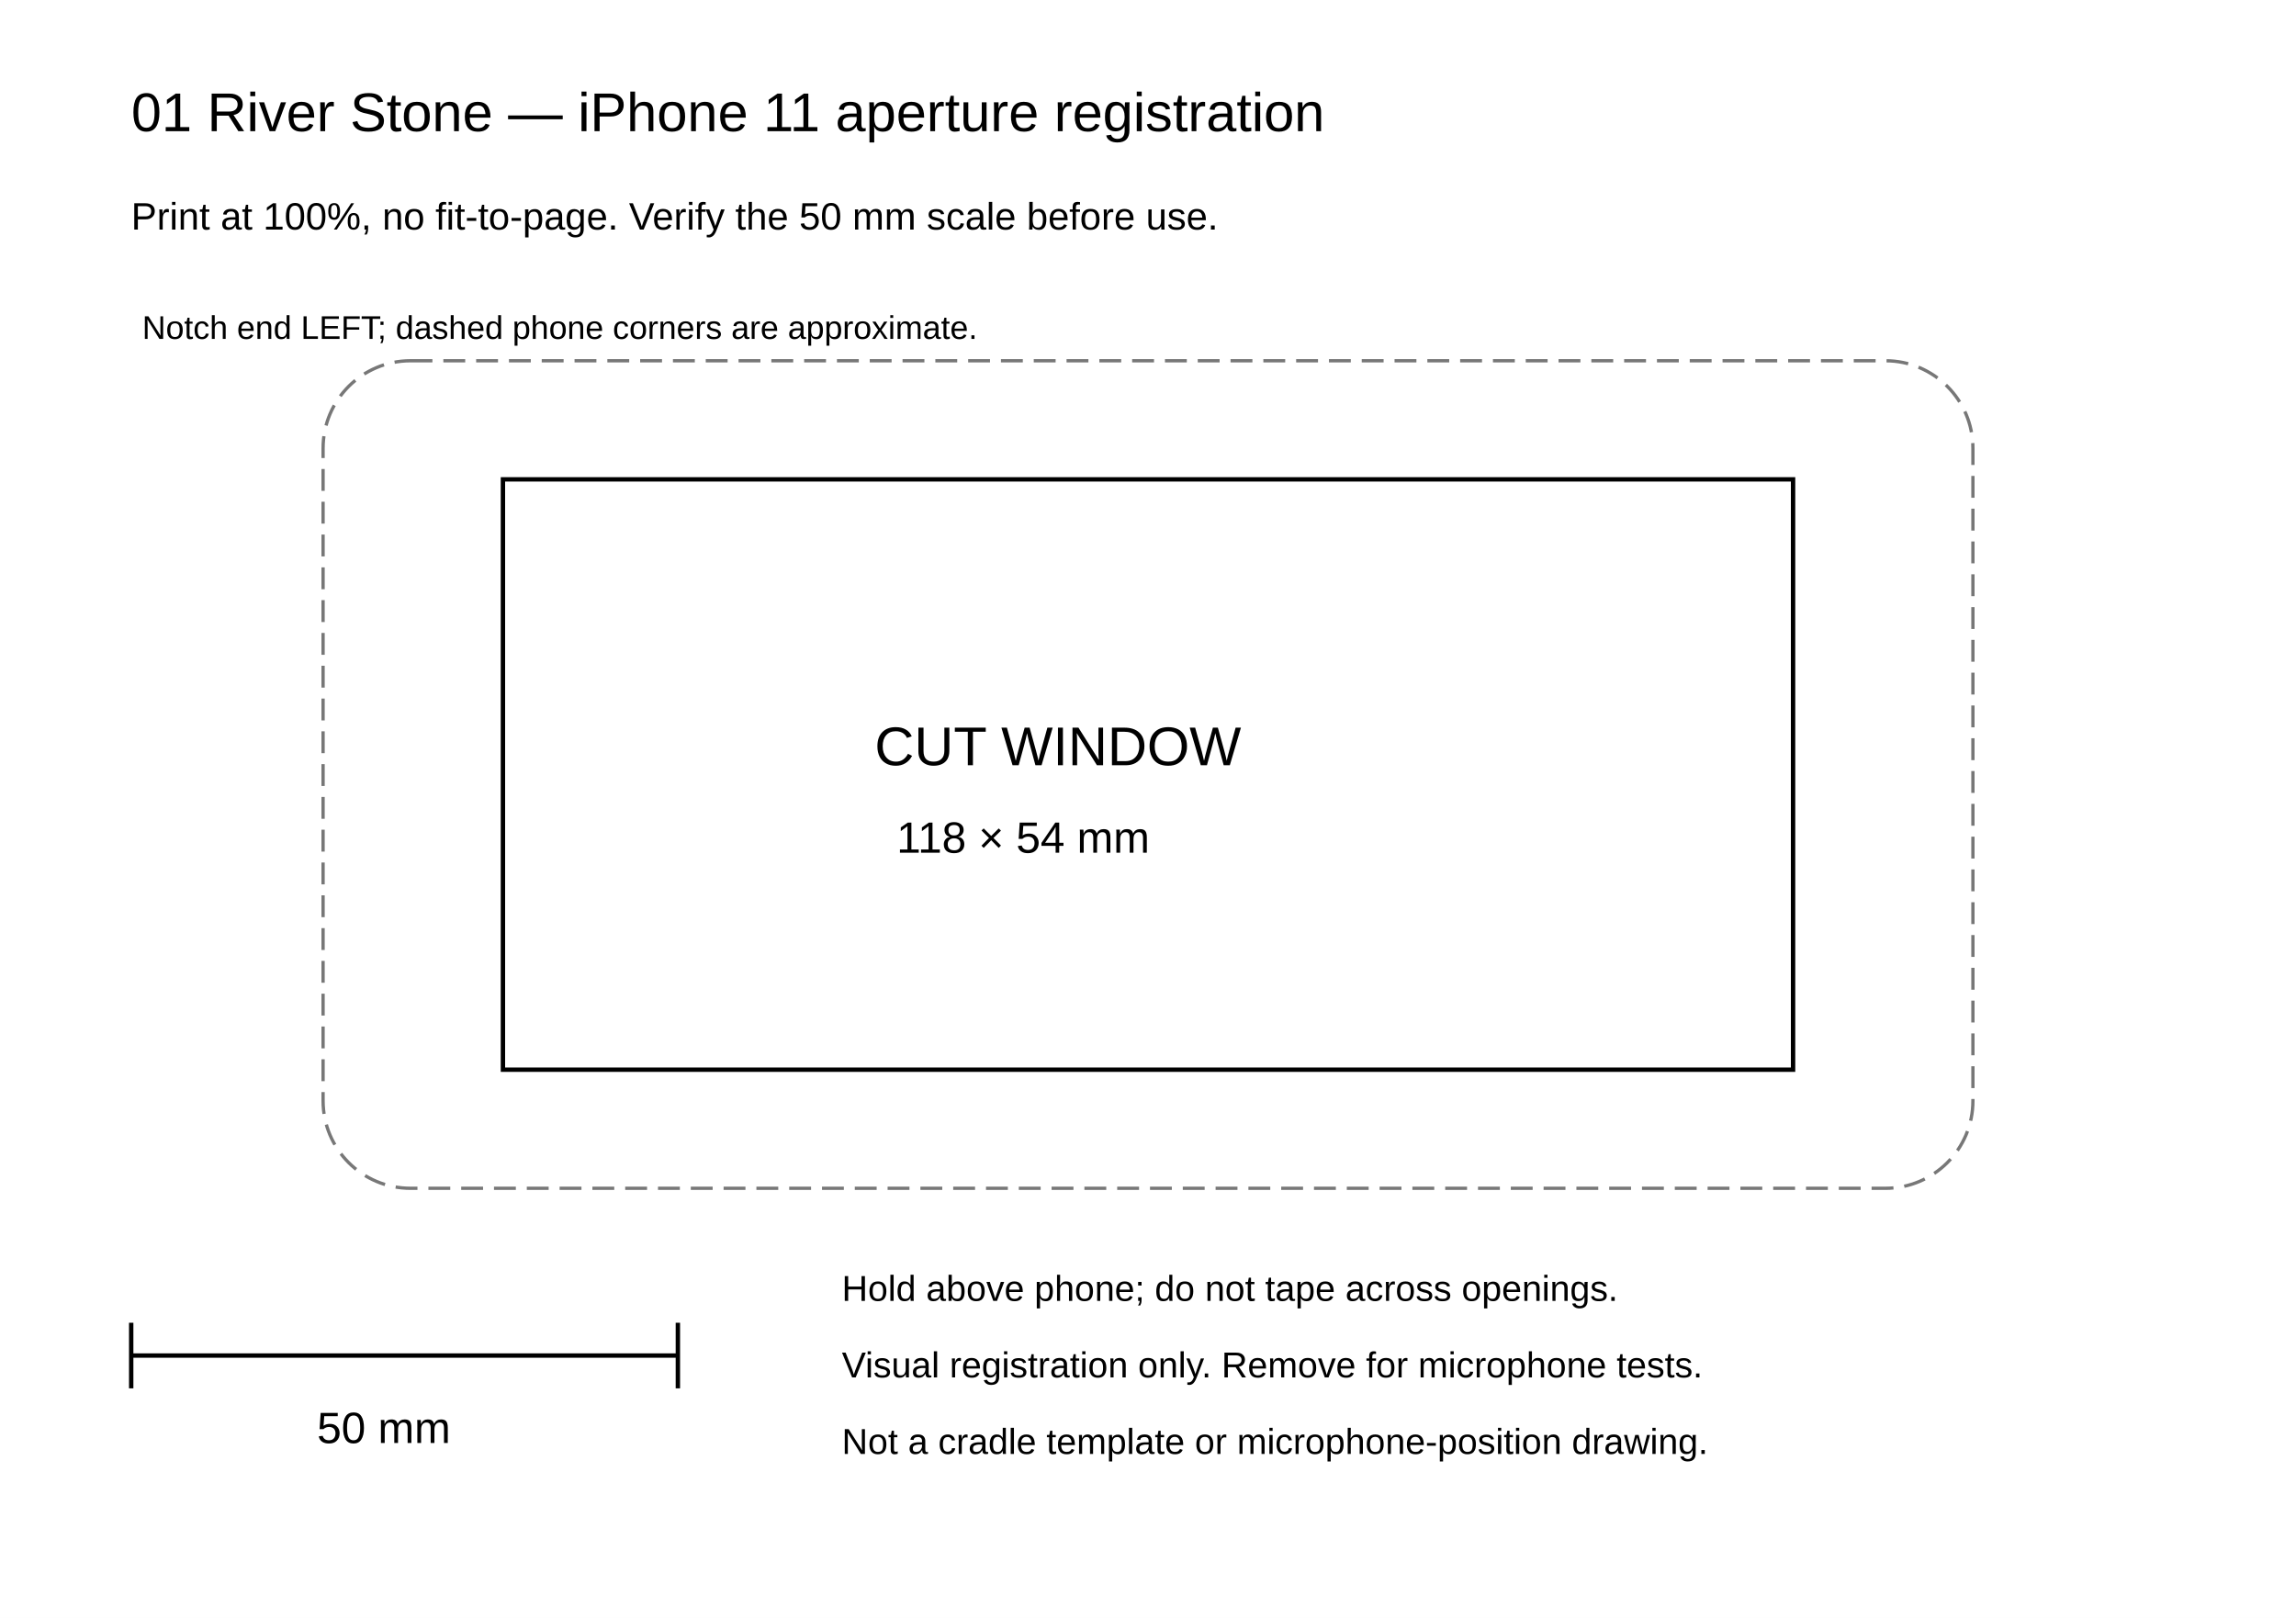
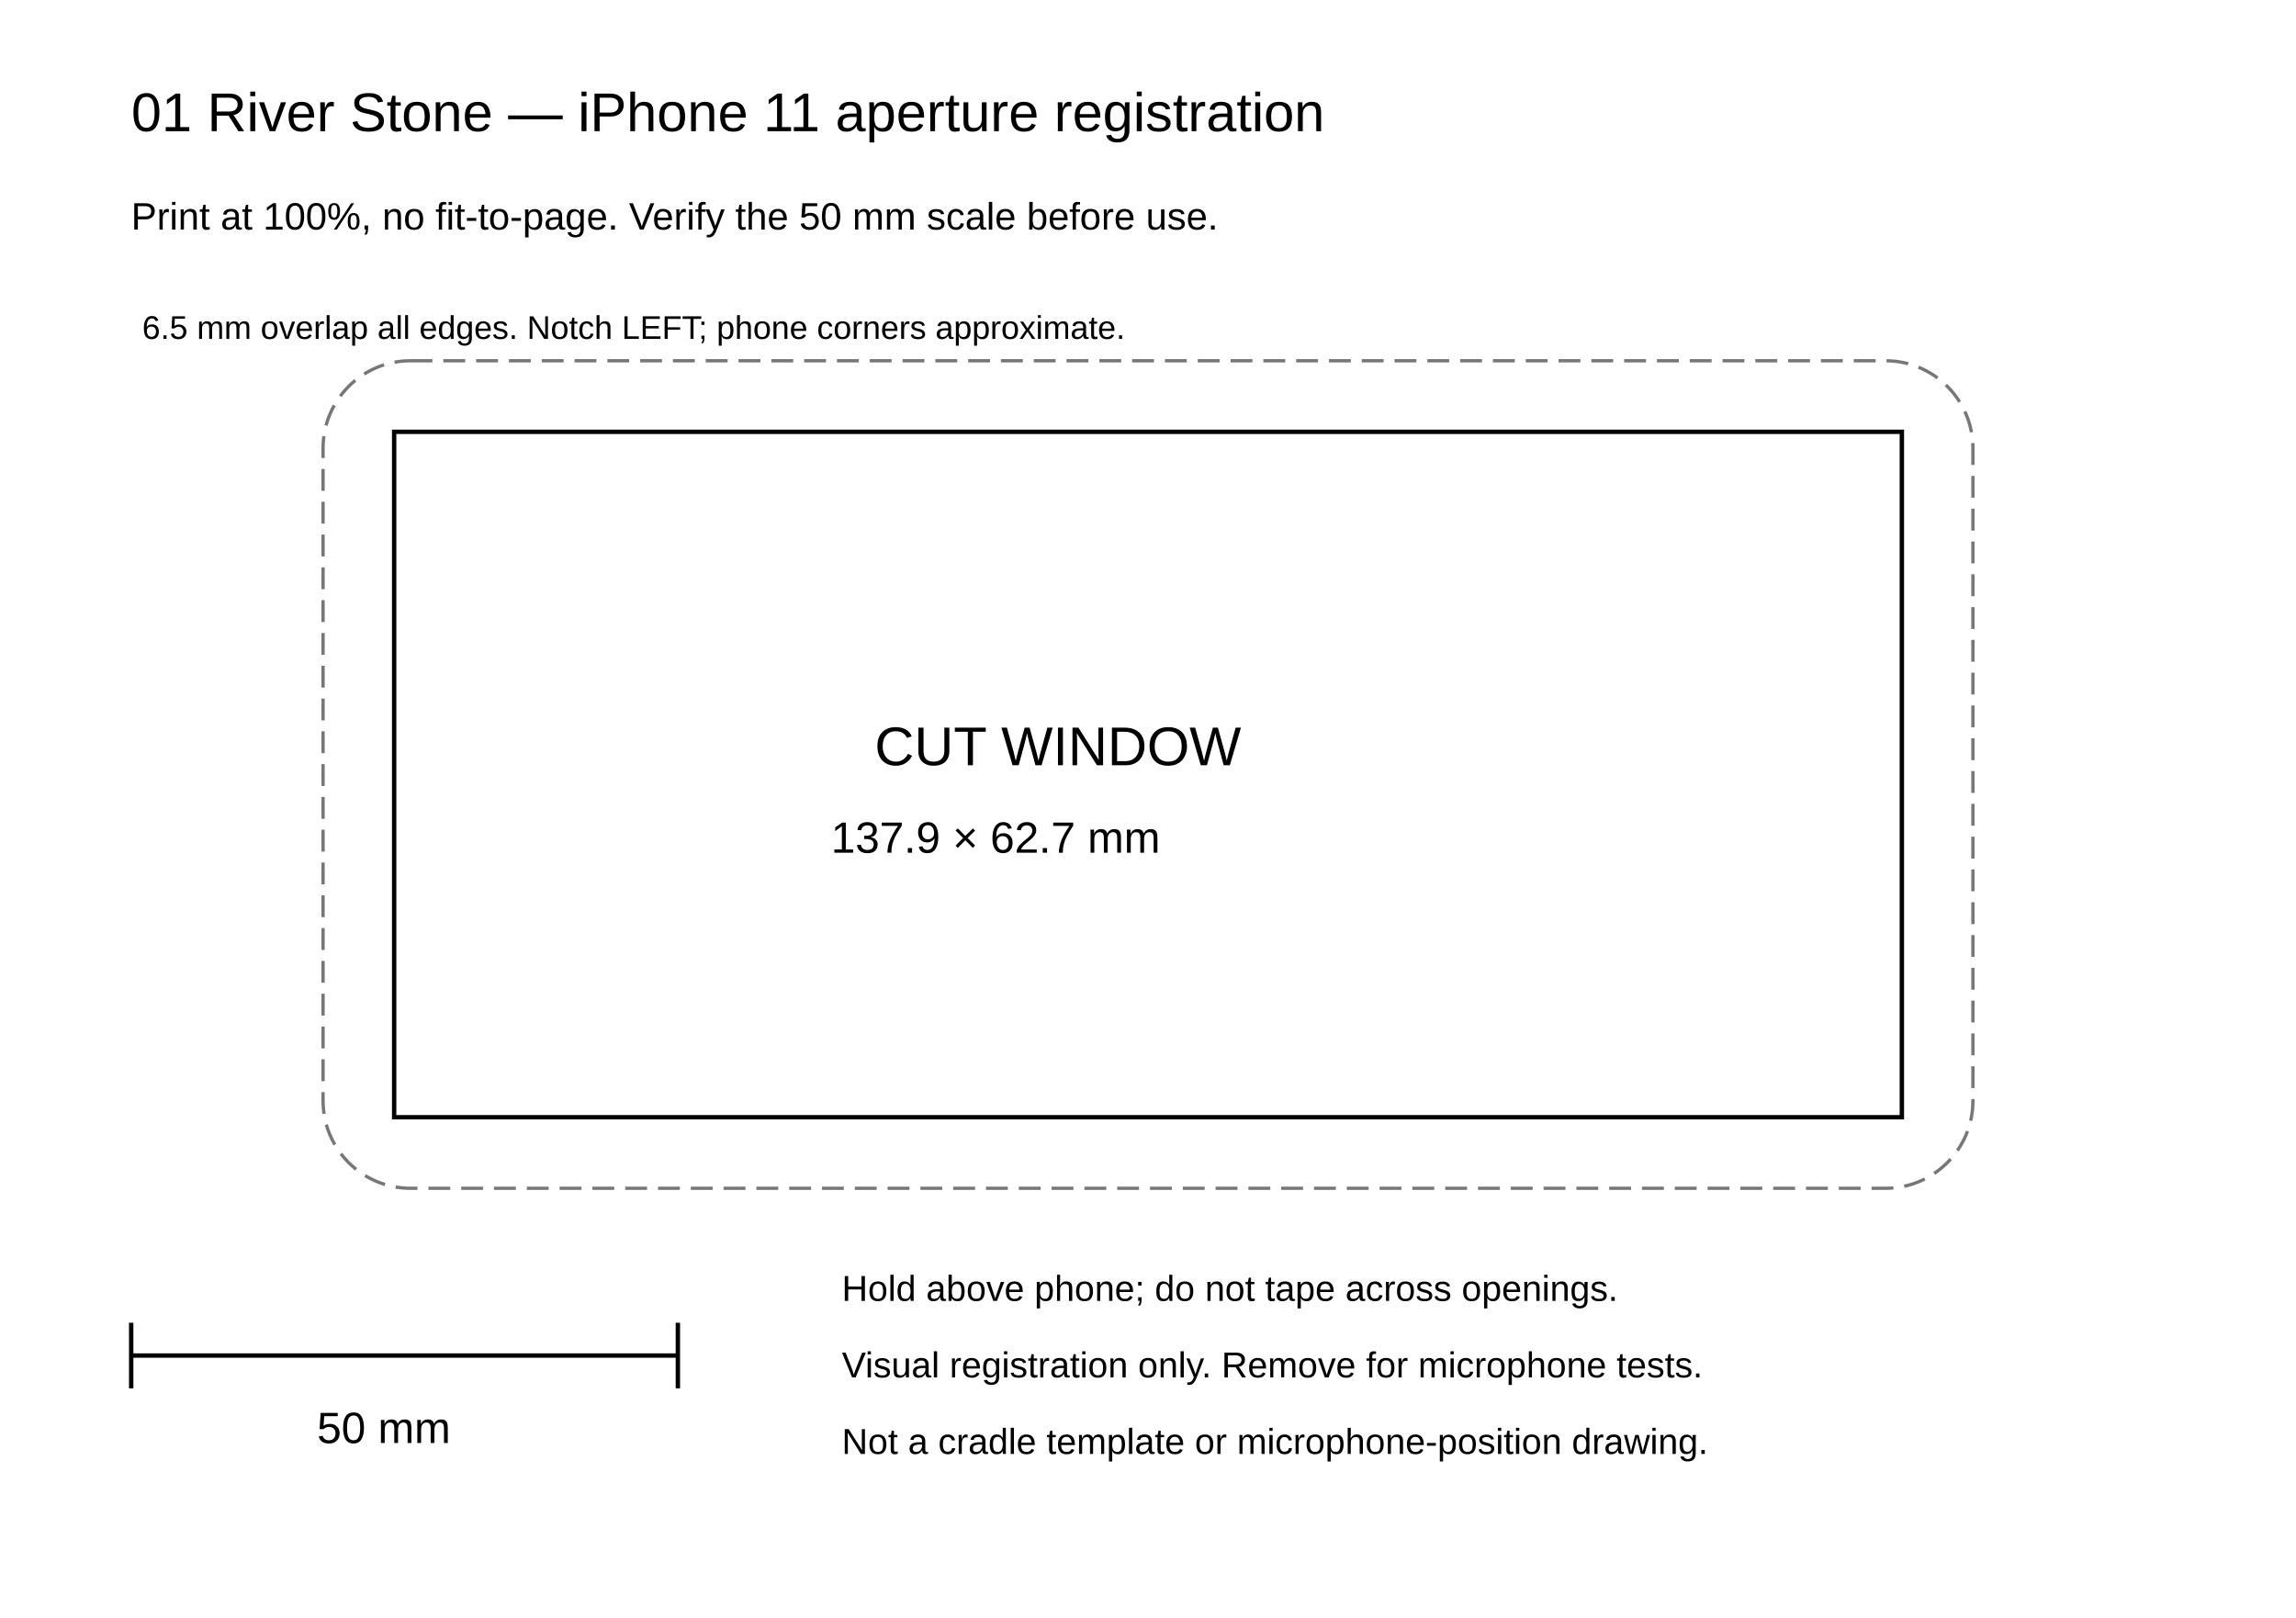
<svg xmlns="http://www.w3.org/2000/svg" width="210mm" height="148mm" viewBox="0 0 210 148">
  <rect width="210" height="148" fill="white" />
  <g font-family="Arial" fill="black">
    <text x="12" y="12" font-size="5">01 River Stone — iPhone 11 aperture registration</text>
    <text x="12" y="21" font-size="3.5">Print at 100%, no fit-to-page. Verify the 50 mm scale before use.</text>
    <rect x="29.55" y="33" width="150.9" height="75.7" rx="8" fill="none" stroke="#777" stroke-width=".3" stroke-dasharray="2 1" />
-     <rect x="46" y="43.85" width="118" height="54" fill="none" stroke="black" stroke-width=".4" />
+     <rect x="36.05" y="39.5" width="137.9" height="62.7" fill="none" stroke="black" stroke-width=".4" />
    <text x="80" y="70" font-size="5">CUT WINDOW</text>
-     <text x="82" y="78" font-size="4">118 × 54 mm</text>
-     <text x="13" y="31" font-size="3">Notch end LEFT; dashed phone corners are approximate.</text>
+     <text x="76" y="78" font-size="4">137.9 × 62.7 mm</text>
+     <text x="13" y="31" font-size="3">6.5 mm overlap all edges. Notch LEFT; phone corners approximate.</text>
    <path d="M12 124 H62 M12 121 V127 M62 121 V127" stroke="black" stroke-width=".4" />
    <text x="29" y="132" font-size="4">50 mm</text>
    <text x="77" y="119" font-size="3.3">Hold above phone; do not tape across openings.</text>
    <text x="77" y="126" font-size="3.3">Visual registration only. Remove for microphone tests.</text>
    <text x="77" y="133" font-size="3.3">Not a cradle template or microphone-position drawing.</text>
  </g>
</svg>
